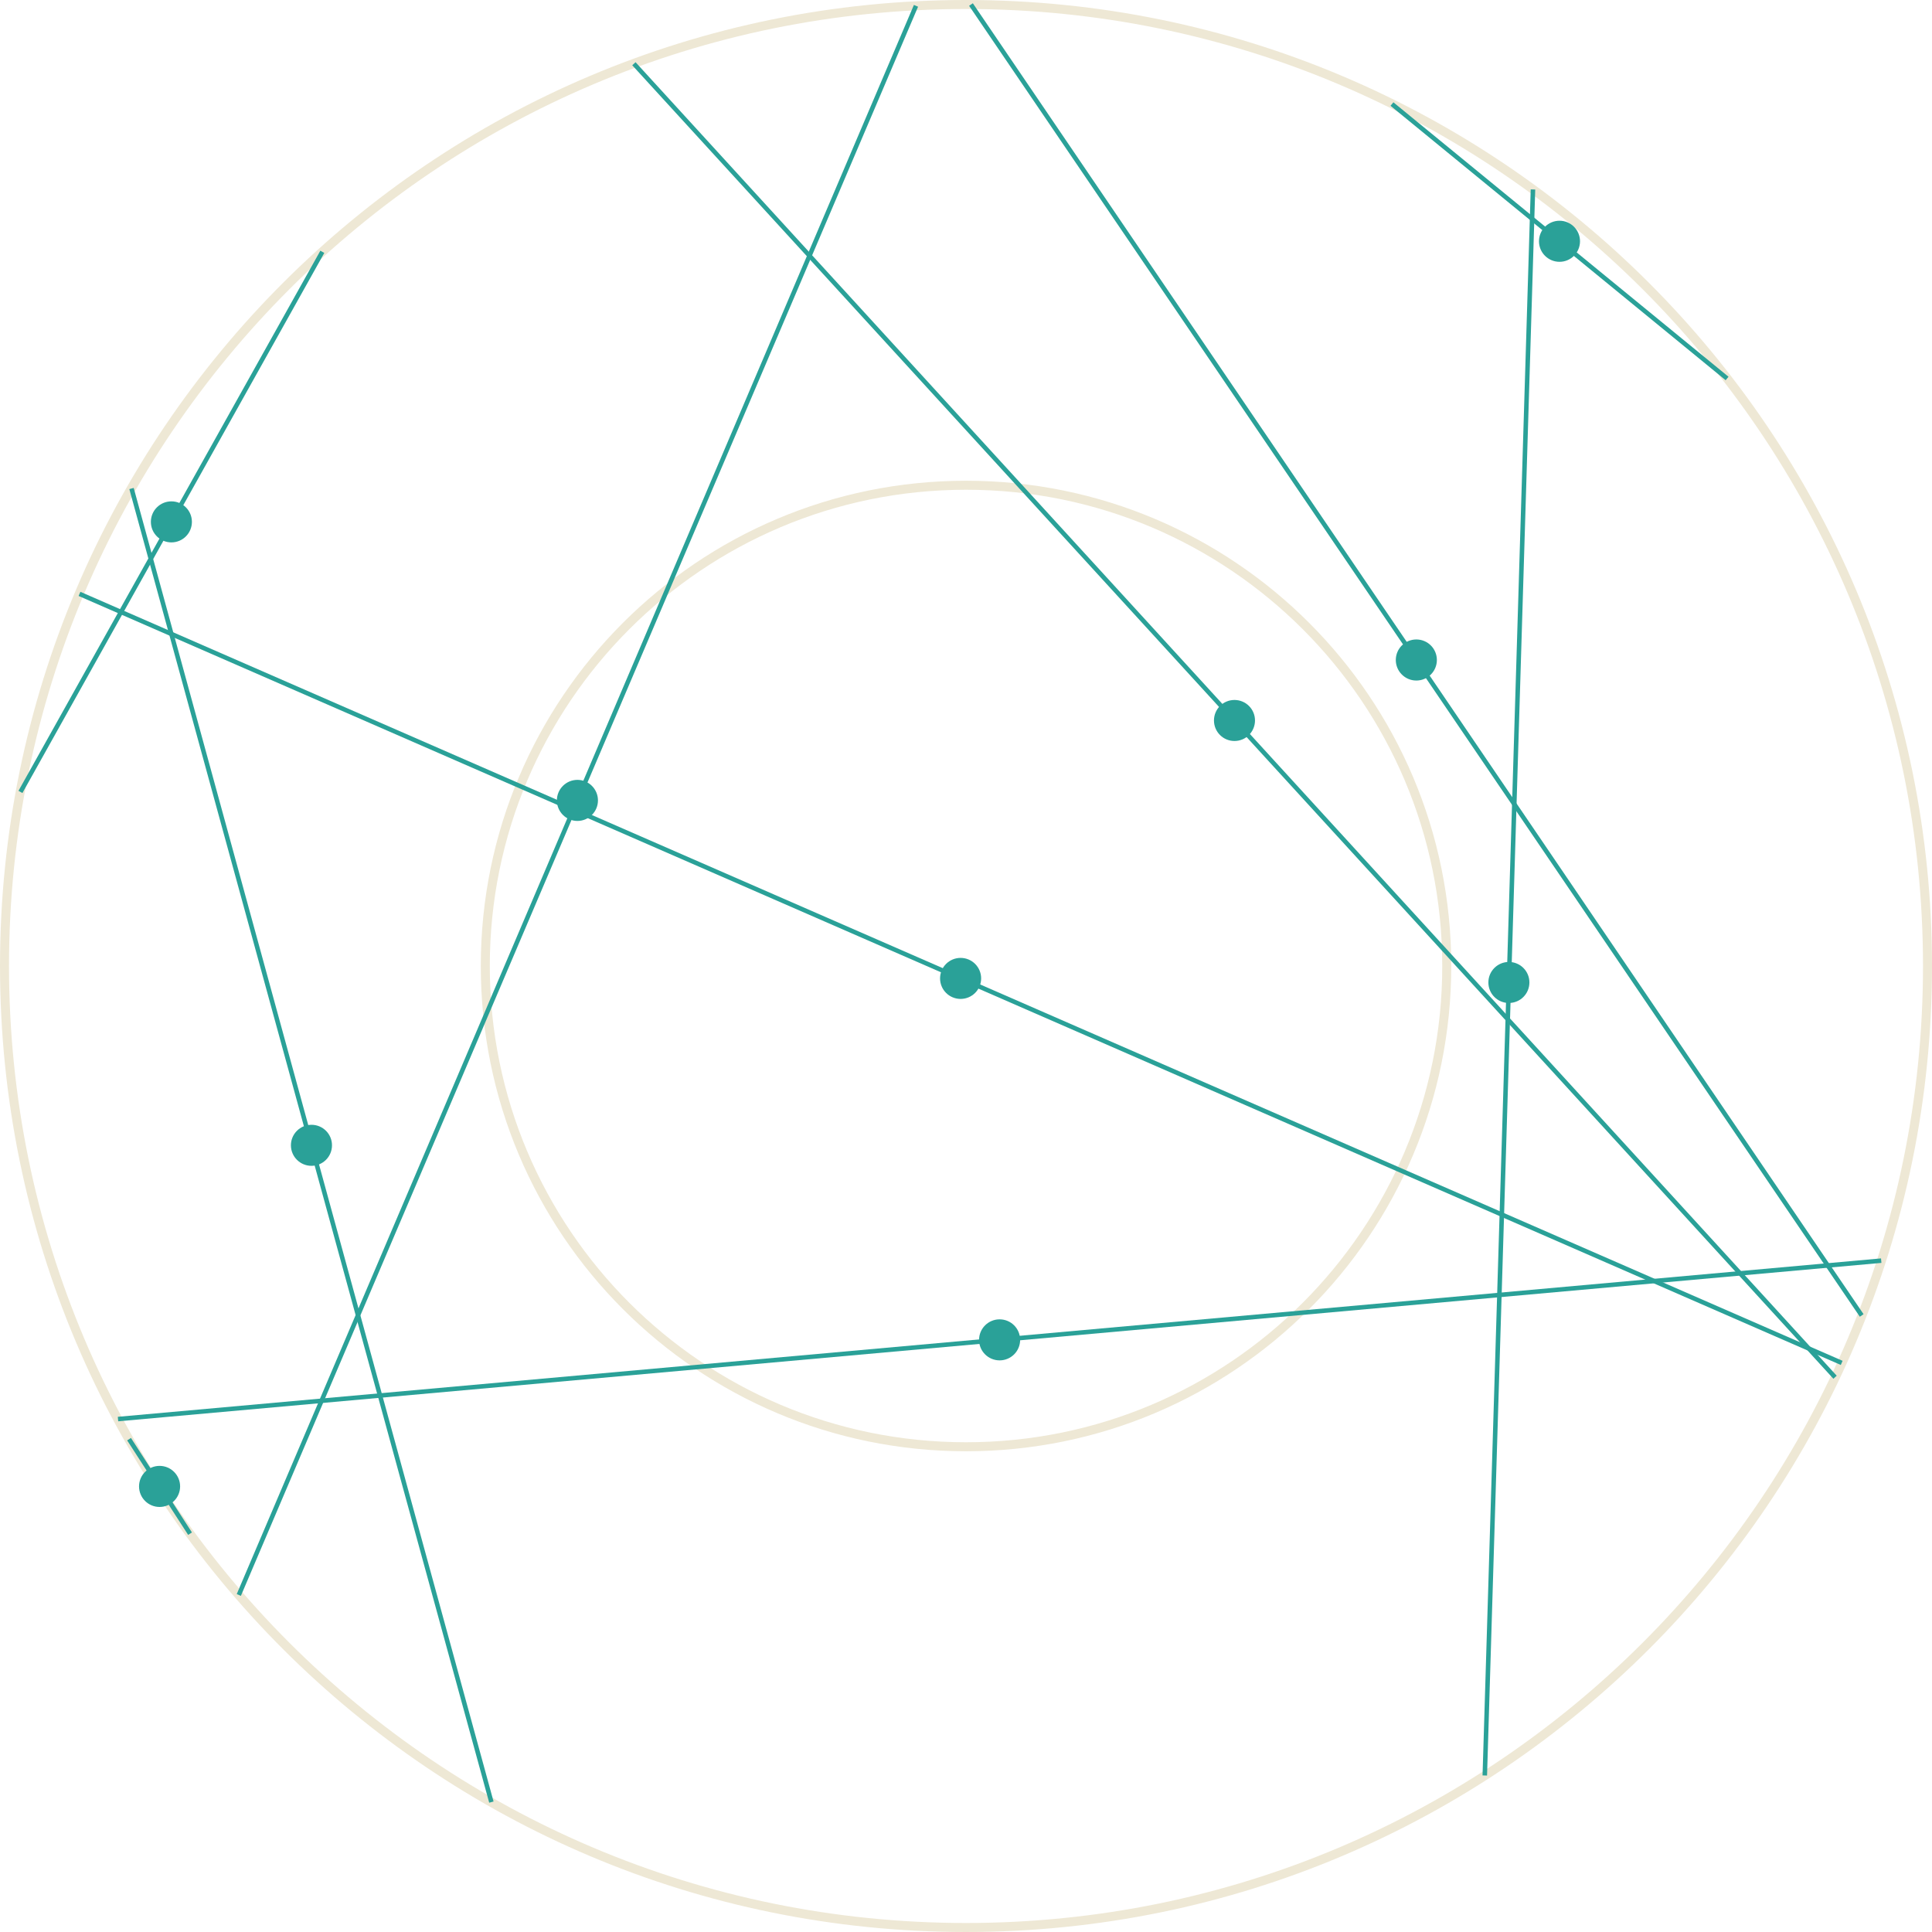
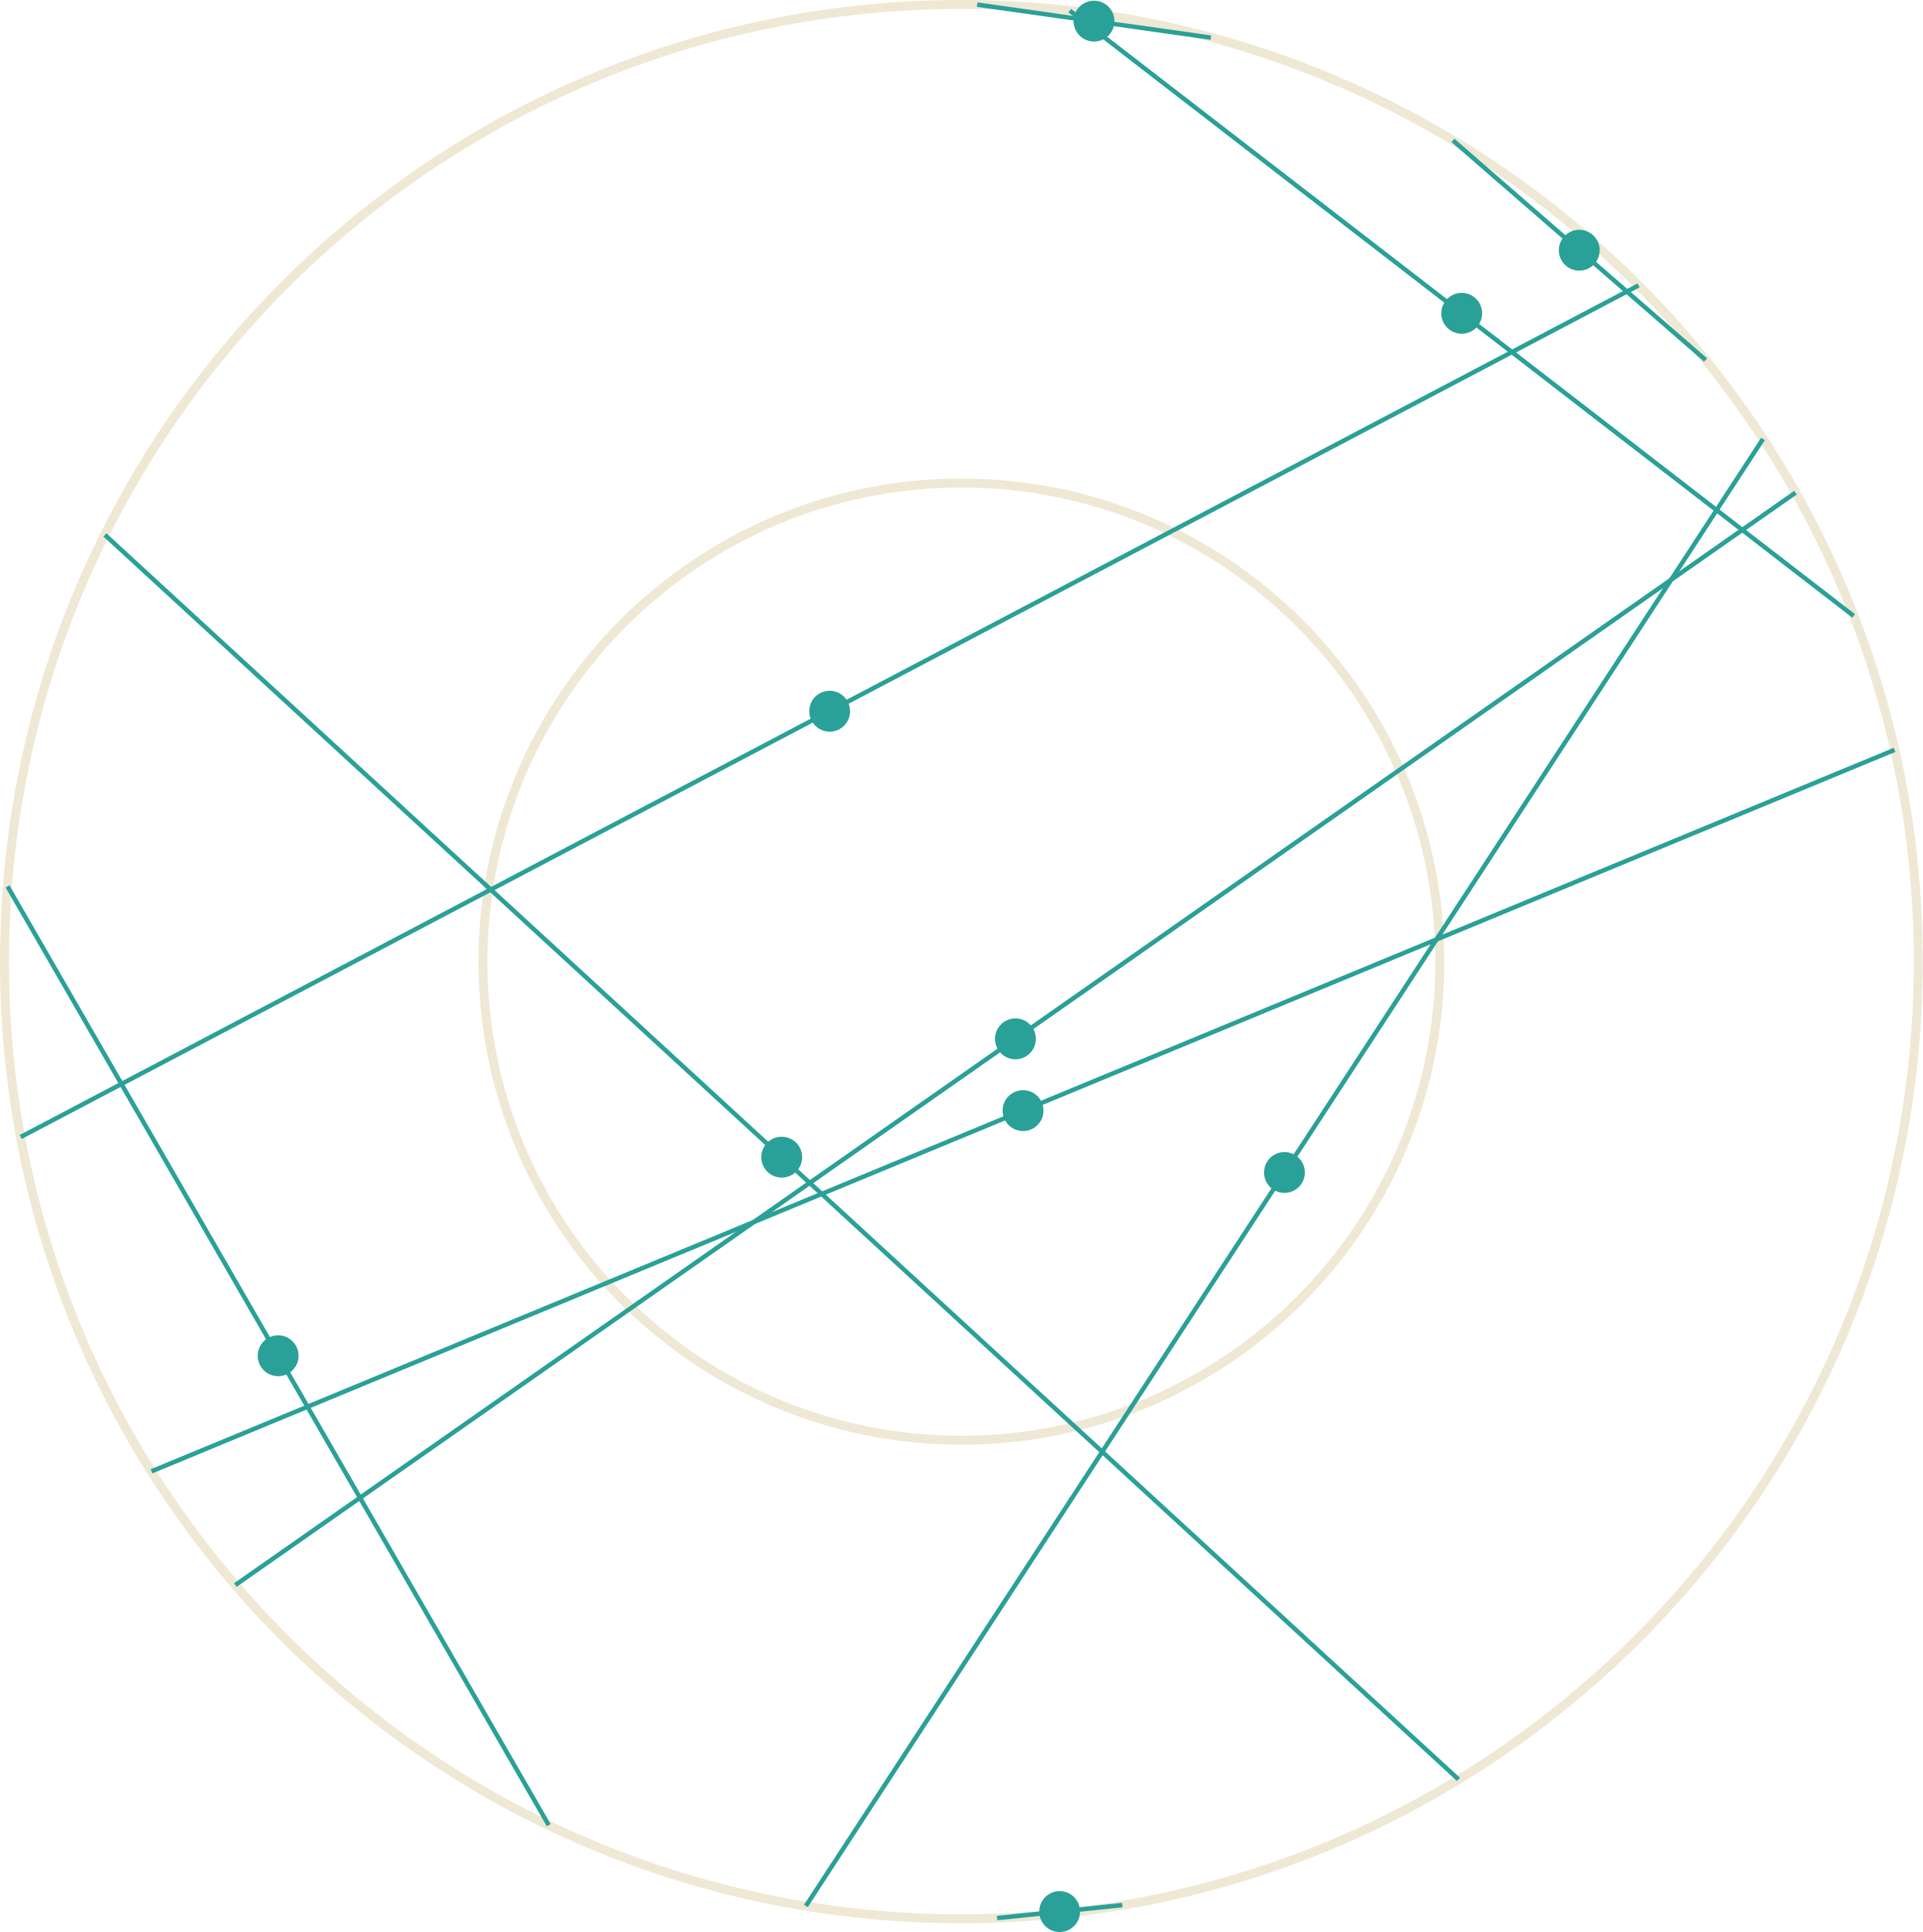
- <svg xmlns="http://www.w3.org/2000/svg" version="1.1" width="170.879pt" height="170.879pt" viewBox="148.183 52.801 170.879 170.879">
+ <svg xmlns="http://www.w3.org/2000/svg" version="1.1" width="170.879pt" height="171.656pt" viewBox="148.183 52.801 170.879 171.656">
  <g id="page1">
    <path d="M318.664 138.238C318.664 91.273 280.59 53.199 233.625 53.199C186.656 53.199 148.582 91.273 148.582 138.238C148.582 185.207 186.656 223.281 233.625 223.281C280.59 223.281 318.664 185.207 318.664 138.238Z" stroke="#eee8d5" fill="none" stroke-width=".797" />
    <path d="M276.144 138.238C276.144 114.758 257.109 95.719 233.625 95.719C210.141 95.719 191.106 114.758 191.106 138.238C191.106 161.723 210.141 180.762 233.625 180.762C257.109 180.762 276.144 161.723 276.144 138.238Z" stroke="#eee8d5" fill="none" stroke-width=".797" stroke-miterlimit="10" />
-     <path d="M234.563 139.336C234.563 138.555 233.926 137.922 233.145 137.922C232.363 137.922 231.727 138.555 231.727 139.336C231.727 140.121 232.363 140.754 233.145 140.754C233.926 140.754 234.563 140.121 234.563 139.336Z" fill="#2aa198" />
-     <path d="M234.563 139.336C234.563 138.555 233.926 137.922 233.145 137.922C232.363 137.922 231.727 138.555 231.727 139.336C231.727 140.121 232.363 140.754 233.145 140.754C233.926 140.754 234.563 140.121 234.563 139.336Z" stroke="#2aa198" fill="none" stroke-width=".797" stroke-miterlimit="10" />
-     <path d="M155.215 105.328L311.074 173.344" stroke="#2aa198" fill="none" stroke-width=".399" stroke-miterlimit="10" />
-     <path d="M200.672 123.594C200.672 122.812 200.035 122.176 199.254 122.176C198.473 122.176 197.836 122.812 197.836 123.594C197.836 124.375 198.473 125.012 199.254 125.012C200.035 125.012 200.672 124.375 200.672 123.594Z" fill="#2aa198" />
-     <path d="M200.672 123.594C200.672 122.812 200.035 122.176 199.254 122.176C198.473 122.176 197.836 122.812 197.836 123.594C197.836 124.375 198.473 125.012 199.254 125.012C200.035 125.012 200.672 124.375 200.672 123.594Z" stroke="#2aa198" fill="none" stroke-width=".797" stroke-miterlimit="10" />
-     <path d="M229.199 53.316L169.305 193.871" stroke="#2aa198" fill="none" stroke-width=".399" stroke-miterlimit="10" />
-     <path d="M274.871 111.176C274.871 110.391 274.238 109.758 273.453 109.758C272.672 109.758 272.035 110.391 272.035 111.176C272.035 111.957 272.672 112.594 273.453 112.594C274.238 112.594 274.871 111.957 274.871 111.176Z" fill="#2aa198" />
-     <path d="M274.871 111.176C274.871 110.391 274.238 109.758 273.453 109.758C272.672 109.758 272.035 110.391 272.035 111.176C272.035 111.957 272.672 112.594 273.453 112.594C274.238 112.594 274.871 111.957 274.871 111.176Z" stroke="#2aa198" fill="none" stroke-width=".797" stroke-miterlimit="10" />
-     <path d="M312.844 169.148L234.063 53.203" stroke="#2aa198" fill="none" stroke-width=".399" stroke-miterlimit="10" />
-     <path d="M163.715 184.269C163.715 183.488 163.078 182.852 162.297 182.852C161.512 182.852 160.879 183.488 160.879 184.269C160.879 185.051 161.512 185.688 162.297 185.688C163.078 185.688 163.715 185.051 163.715 184.269Z" fill="#2aa198" />
-     <path d="M163.715 184.269C163.715 183.488 163.078 182.852 162.297 182.852C161.512 182.852 160.879 183.488 160.879 184.269C160.879 185.051 161.512 185.688 162.297 185.688C163.078 185.688 163.715 185.051 163.715 184.269Z" stroke="#2aa198" fill="none" stroke-width=".797" stroke-miterlimit="10" />
-     <path d="M159.598 180.09L164.992 188.449" stroke="#2aa198" fill="none" stroke-width=".399" stroke-miterlimit="10" />
-     <path d="M164.758 98.957C164.758 98.176 164.125 97.543 163.344 97.543C162.559 97.543 161.926 98.176 161.926 98.957C161.926 99.742 162.559 100.375 163.344 100.375C164.125 100.375 164.758 99.742 164.758 98.957Z" fill="#2aa198" />
-     <path d="M164.758 98.957C164.758 98.176 164.125 97.543 163.344 97.543C162.559 97.543 161.926 98.176 161.926 98.957C161.926 99.742 162.559 100.375 163.344 100.375C164.125 100.375 164.758 99.742 164.758 98.957Z" stroke="#2aa198" fill="none" stroke-width=".797" stroke-miterlimit="10" />
-     <path d="M176.691 75.074L149.992 122.844" stroke="#2aa198" fill="none" stroke-width=".399" stroke-miterlimit="10" />
-     <path d="M258.785 116.523C258.785 115.742 258.152 115.109 257.367 115.109C256.586 115.109 255.953 115.742 255.953 116.523C255.953 117.309 256.586 117.941 257.367 117.941C258.152 117.941 258.785 117.309 258.785 116.523Z" fill="#2aa198" />
-     <path d="M258.785 116.523C258.785 115.742 258.152 115.109 257.367 115.109C256.586 115.109 255.953 115.742 255.953 116.523C255.953 117.309 256.586 117.941 257.367 117.941C258.152 117.941 258.785 117.309 258.785 116.523Z" stroke="#2aa198" fill="none" stroke-width=".797" stroke-miterlimit="10" />
-     <path d="M204.25 58.438L310.488 174.613" stroke="#2aa198" fill="none" stroke-width=".399" stroke-miterlimit="10" />
-     <path d="M283.055 139.695C283.055 138.914 282.422 138.281 281.637 138.281C280.856 138.281 280.223 138.914 280.223 139.695C280.223 140.48 280.856 141.113 281.637 141.113C282.422 141.113 283.055 140.48 283.055 139.695Z" fill="#2aa198" />
-     <path d="M283.055 139.695C283.055 138.914 282.422 138.281 281.637 138.281C280.856 138.281 280.223 138.914 280.223 139.695C280.223 140.48 280.856 141.113 281.637 141.113C282.422 141.113 283.055 140.48 283.055 139.695Z" stroke="#2aa198" fill="none" stroke-width=".797" stroke-miterlimit="10" />
-     <path d="M283.769 69.559L279.508 209.836" stroke="#2aa198" fill="none" stroke-width=".399" stroke-miterlimit="10" />
-     <path d="M287.531 74.141C287.531 73.359 286.898 72.723 286.117 72.723C285.332 72.723 284.699 73.359 284.699 74.141C284.699 74.922 285.332 75.559 286.117 75.559C286.898 75.559 287.531 74.922 287.531 74.141Z" fill="#2aa198" />
-     <path d="M287.531 74.141C287.531 73.359 286.898 72.723 286.117 72.723C285.332 72.723 284.699 73.359 284.699 74.141C284.699 74.922 285.332 75.559 286.117 75.559C286.898 75.559 287.531 74.922 287.531 74.141Z" stroke="#2aa198" fill="none" stroke-width=".797" stroke-miterlimit="10" />
-     <path d="M300.938 86.277L271.297 62.004" stroke="#2aa198" fill="none" stroke-width=".399" stroke-miterlimit="10" />
-     <path d="M238.012 171.309C238.012 170.523 237.379 169.891 236.594 169.891C235.813 169.891 235.176 170.523 235.176 171.309C235.176 172.09 235.813 172.723 236.594 172.723C237.379 172.723 238.012 172.09 238.012 171.309Z" fill="#2aa198" />
-     <path d="M238.012 171.309C238.012 170.523 237.379 169.891 236.594 169.891C235.813 169.891 235.176 170.523 235.176 171.309C235.176 172.09 235.813 172.723 236.594 172.723C237.379 172.723 238.012 172.09 238.012 171.309Z" stroke="#2aa198" fill="none" stroke-width=".797" stroke-miterlimit="10" />
-     <path d="M158.621 178.312L314.57 164.301" stroke="#2aa198" fill="none" stroke-width=".399" stroke-miterlimit="10" />
-     <path d="M177.148 154.098C177.148 153.316 176.516 152.684 175.731 152.684C174.949 152.684 174.312 153.316 174.312 154.098C174.312 154.883 174.949 155.516 175.731 155.516C176.516 155.516 177.148 154.883 177.148 154.098Z" fill="#2aa198" />
-     <path d="M177.148 154.098C177.148 153.316 176.516 152.684 175.731 152.684C174.949 152.684 174.312 153.316 174.312 154.098C174.312 154.883 174.949 155.516 175.731 155.516C176.516 155.516 177.148 154.883 177.148 154.098Z" stroke="#2aa198" fill="none" stroke-width=".797" stroke-miterlimit="10" />
-     <path d="M159.816 96.008L191.644 212.191" stroke="#2aa198" fill="none" stroke-width=".399" stroke-miterlimit="10" />
+     <path d="M240.52 151.477C240.52 150.695 239.883 150.059 239.102 150.059S237.684 150.695 237.684 151.477C237.684 152.262 238.32 152.894 239.102 152.894S240.52 152.262 240.52 151.477Z" fill="#2aa198" />
+     <path d="M240.52 151.477C240.52 150.695 239.883 150.059 239.102 150.059S237.684 150.695 237.684 151.477C237.684 152.262 238.32 152.894 239.102 152.894S240.52 152.262 240.52 151.477Z" stroke="#2aa198" fill="none" stroke-width=".797" stroke-miterlimit="10" />
+     <path d="M161.648 183.527L316.555 119.426" stroke="#2aa198" fill="none" stroke-width=".399" stroke-miterlimit="10" />
+     <path d="M279.504 80.637C279.504 79.856 278.871 79.219 278.086 79.219C277.305 79.219 276.668 79.856 276.668 80.637C276.668 81.418 277.305 82.055 278.086 82.055C278.871 82.055 279.504 81.418 279.504 80.637Z" fill="#2aa198" />
+     <path d="M279.504 80.637C279.504 79.856 278.871 79.219 278.086 79.219C277.305 79.219 276.668 79.856 276.668 80.637C276.668 81.418 277.305 82.055 278.086 82.055C278.871 82.055 279.504 81.418 279.504 80.637Z" stroke="#2aa198" fill="none" stroke-width=".797" stroke-miterlimit="10" />
+     <path d="M243.254 53.75L312.918 107.523" stroke="#2aa198" fill="none" stroke-width=".399" stroke-miterlimit="10" />
+     <path d="M239.844 145.102C239.844 144.32 239.211 143.684 238.426 143.684C237.645 143.684 237.008 144.32 237.008 145.102S237.645 146.52 238.426 146.52C239.211 146.52 239.844 145.883 239.844 145.102Z" fill="#2aa198" />
+     <path d="M239.844 145.102C239.844 144.32 239.211 143.684 238.426 143.684C237.645 143.684 237.008 144.32 237.008 145.102S237.645 146.52 238.426 146.52C239.211 146.52 239.844 145.883 239.844 145.102Z" stroke="#2aa198" fill="none" stroke-width=".797" stroke-miterlimit="10" />
+     <path d="M307.754 96.574L169.102 193.629" stroke="#2aa198" fill="none" stroke-width=".399" stroke-miterlimit="10" />
+     <path d="M246.828 54.676C246.828 53.895 246.191 53.262 245.41 53.262C244.625 53.262 243.992 53.895 243.992 54.676C243.992 55.461 244.625 56.094 245.41 56.094C246.191 56.094 246.828 55.461 246.828 54.676Z" fill="#2aa198" />
+     <path d="M246.828 54.676C246.828 53.895 246.191 53.262 245.41 53.262C244.625 53.262 243.992 53.895 243.992 54.676C243.992 55.461 244.625 56.094 245.41 56.094C246.191 56.094 246.828 55.461 246.828 54.676Z" stroke="#2aa198" fill="none" stroke-width=".797" stroke-miterlimit="10" />
+     <path d="M255.793 56.145L235.027 53.211" stroke="#2aa198" fill="none" stroke-width=".399" stroke-miterlimit="10" />
+     <path d="M174.32 173.258C174.32 172.477 173.684 171.84 172.902 171.84C172.117 171.84 171.484 172.477 171.484 173.258C171.484 174.039 172.117 174.676 172.902 174.676C173.684 174.676 174.32 174.039 174.32 173.258Z" fill="#2aa198" />
+     <path d="M174.32 173.258C174.32 172.477 173.684 171.84 172.902 171.84C172.117 171.84 171.484 172.477 171.484 173.258C171.484 174.039 172.117 174.676 172.902 174.676C173.684 174.676 174.32 174.039 174.32 173.258Z" stroke="#2aa198" fill="none" stroke-width=".797" stroke-miterlimit="10" />
+     <path d="M196.949 214.961L148.852 131.555" stroke="#2aa198" fill="none" stroke-width=".399" stroke-miterlimit="10" />
+     <path d="M243.773 222.641C243.773 221.859 243.141 221.223 242.355 221.223C241.574 221.223 240.941 221.859 240.941 222.641C240.941 223.426 241.574 224.059 242.355 224.059C243.141 224.059 243.773 223.426 243.773 222.641Z" fill="#2aa198" />
+     <path d="M243.773 222.641C243.773 221.859 243.141 221.223 242.355 221.223C241.574 221.223 240.941 221.859 240.941 222.641C240.941 223.426 241.574 224.059 242.355 224.059C243.141 224.059 243.773 223.426 243.773 222.641Z" stroke="#2aa198" fill="none" stroke-width=".797" stroke-miterlimit="10" />
+     <path d="M236.793 223.219L247.918 222.066" stroke="#2aa198" fill="none" stroke-width=".399" stroke-miterlimit="10" />
+     <path d="M219.074 155.613C219.074 154.832 218.438 154.195 217.656 154.195C216.871 154.195 216.238 154.832 216.238 155.613C216.238 156.398 216.871 157.031 217.656 157.031C218.438 157.031 219.074 156.398 219.074 155.613Z" fill="#2aa198" />
+     <path d="M219.074 155.613C219.074 154.832 218.438 154.195 217.656 154.195C216.871 154.195 216.238 154.832 216.238 155.613C216.238 156.398 216.871 157.031 217.656 157.031C218.438 157.031 219.074 156.398 219.074 155.613Z" stroke="#2aa198" fill="none" stroke-width=".797" stroke-miterlimit="10" />
+     <path d="M277.801 210.898L157.508 100.328" stroke="#2aa198" fill="none" stroke-width=".399" stroke-miterlimit="10" />
+     <path d="M289.953 75.031C289.953 74.25 289.316 73.617 288.535 73.617C287.75 73.617 287.117 74.25 287.117 75.031C287.117 75.816 287.75 76.449 288.535 76.449C289.316 76.449 289.953 75.816 289.953 75.031Z" fill="#2aa198" />
+     <path d="M289.953 75.031C289.953 74.25 289.316 73.617 288.535 73.617C287.75 73.617 287.117 74.25 287.117 75.031C287.117 75.816 287.75 76.449 288.535 76.449C289.316 76.449 289.953 75.816 289.953 75.031Z" stroke="#2aa198" fill="none" stroke-width=".797" stroke-miterlimit="10" />
+     <path d="M277.309 65.277L299.762 84.785" stroke="#2aa198" fill="none" stroke-width=".399" stroke-miterlimit="10" />
+     <path d="M263.75 156.977C263.75 156.191 263.117 155.559 262.332 155.559C261.551 155.559 260.918 156.191 260.918 156.977C260.918 157.758 261.551 158.391 262.332 158.391C263.117 158.391 263.75 157.758 263.75 156.977Z" fill="#2aa198" />
+     <path d="M263.75 156.977C263.75 156.191 263.117 155.559 262.332 155.559C261.551 155.559 260.918 156.191 260.918 156.977C260.918 157.758 261.551 158.391 262.332 158.391C263.117 158.391 263.75 157.758 263.75 156.977Z" stroke="#2aa198" fill="none" stroke-width=".797" stroke-miterlimit="10" />
+     <path d="M304.863 91.805L219.805 222.144" stroke="#2aa198" fill="none" stroke-width=".399" stroke-miterlimit="10" />
+     <path d="M223.332 115.992C223.332 115.207 222.699 114.574 221.918 114.574C221.133 114.574 220.5 115.207 220.5 115.992C220.5 116.773 221.133 117.41 221.918 117.41C222.699 117.41 223.332 116.773 223.332 115.992Z" fill="#2aa198" />
+     <path d="M223.332 115.992C223.332 115.207 222.699 114.574 221.918 114.574C221.133 114.574 220.5 115.207 220.5 115.992C220.5 116.773 221.133 117.41 221.918 117.41C222.699 117.41 223.332 116.773 223.332 115.992Z" stroke="#2aa198" fill="none" stroke-width=".797" stroke-miterlimit="10" />
+     <path d="M150.027 153.82L293.805 78.16" stroke="#2aa198" fill="none" stroke-width=".399" stroke-miterlimit="10" />
  </g>
</svg>
